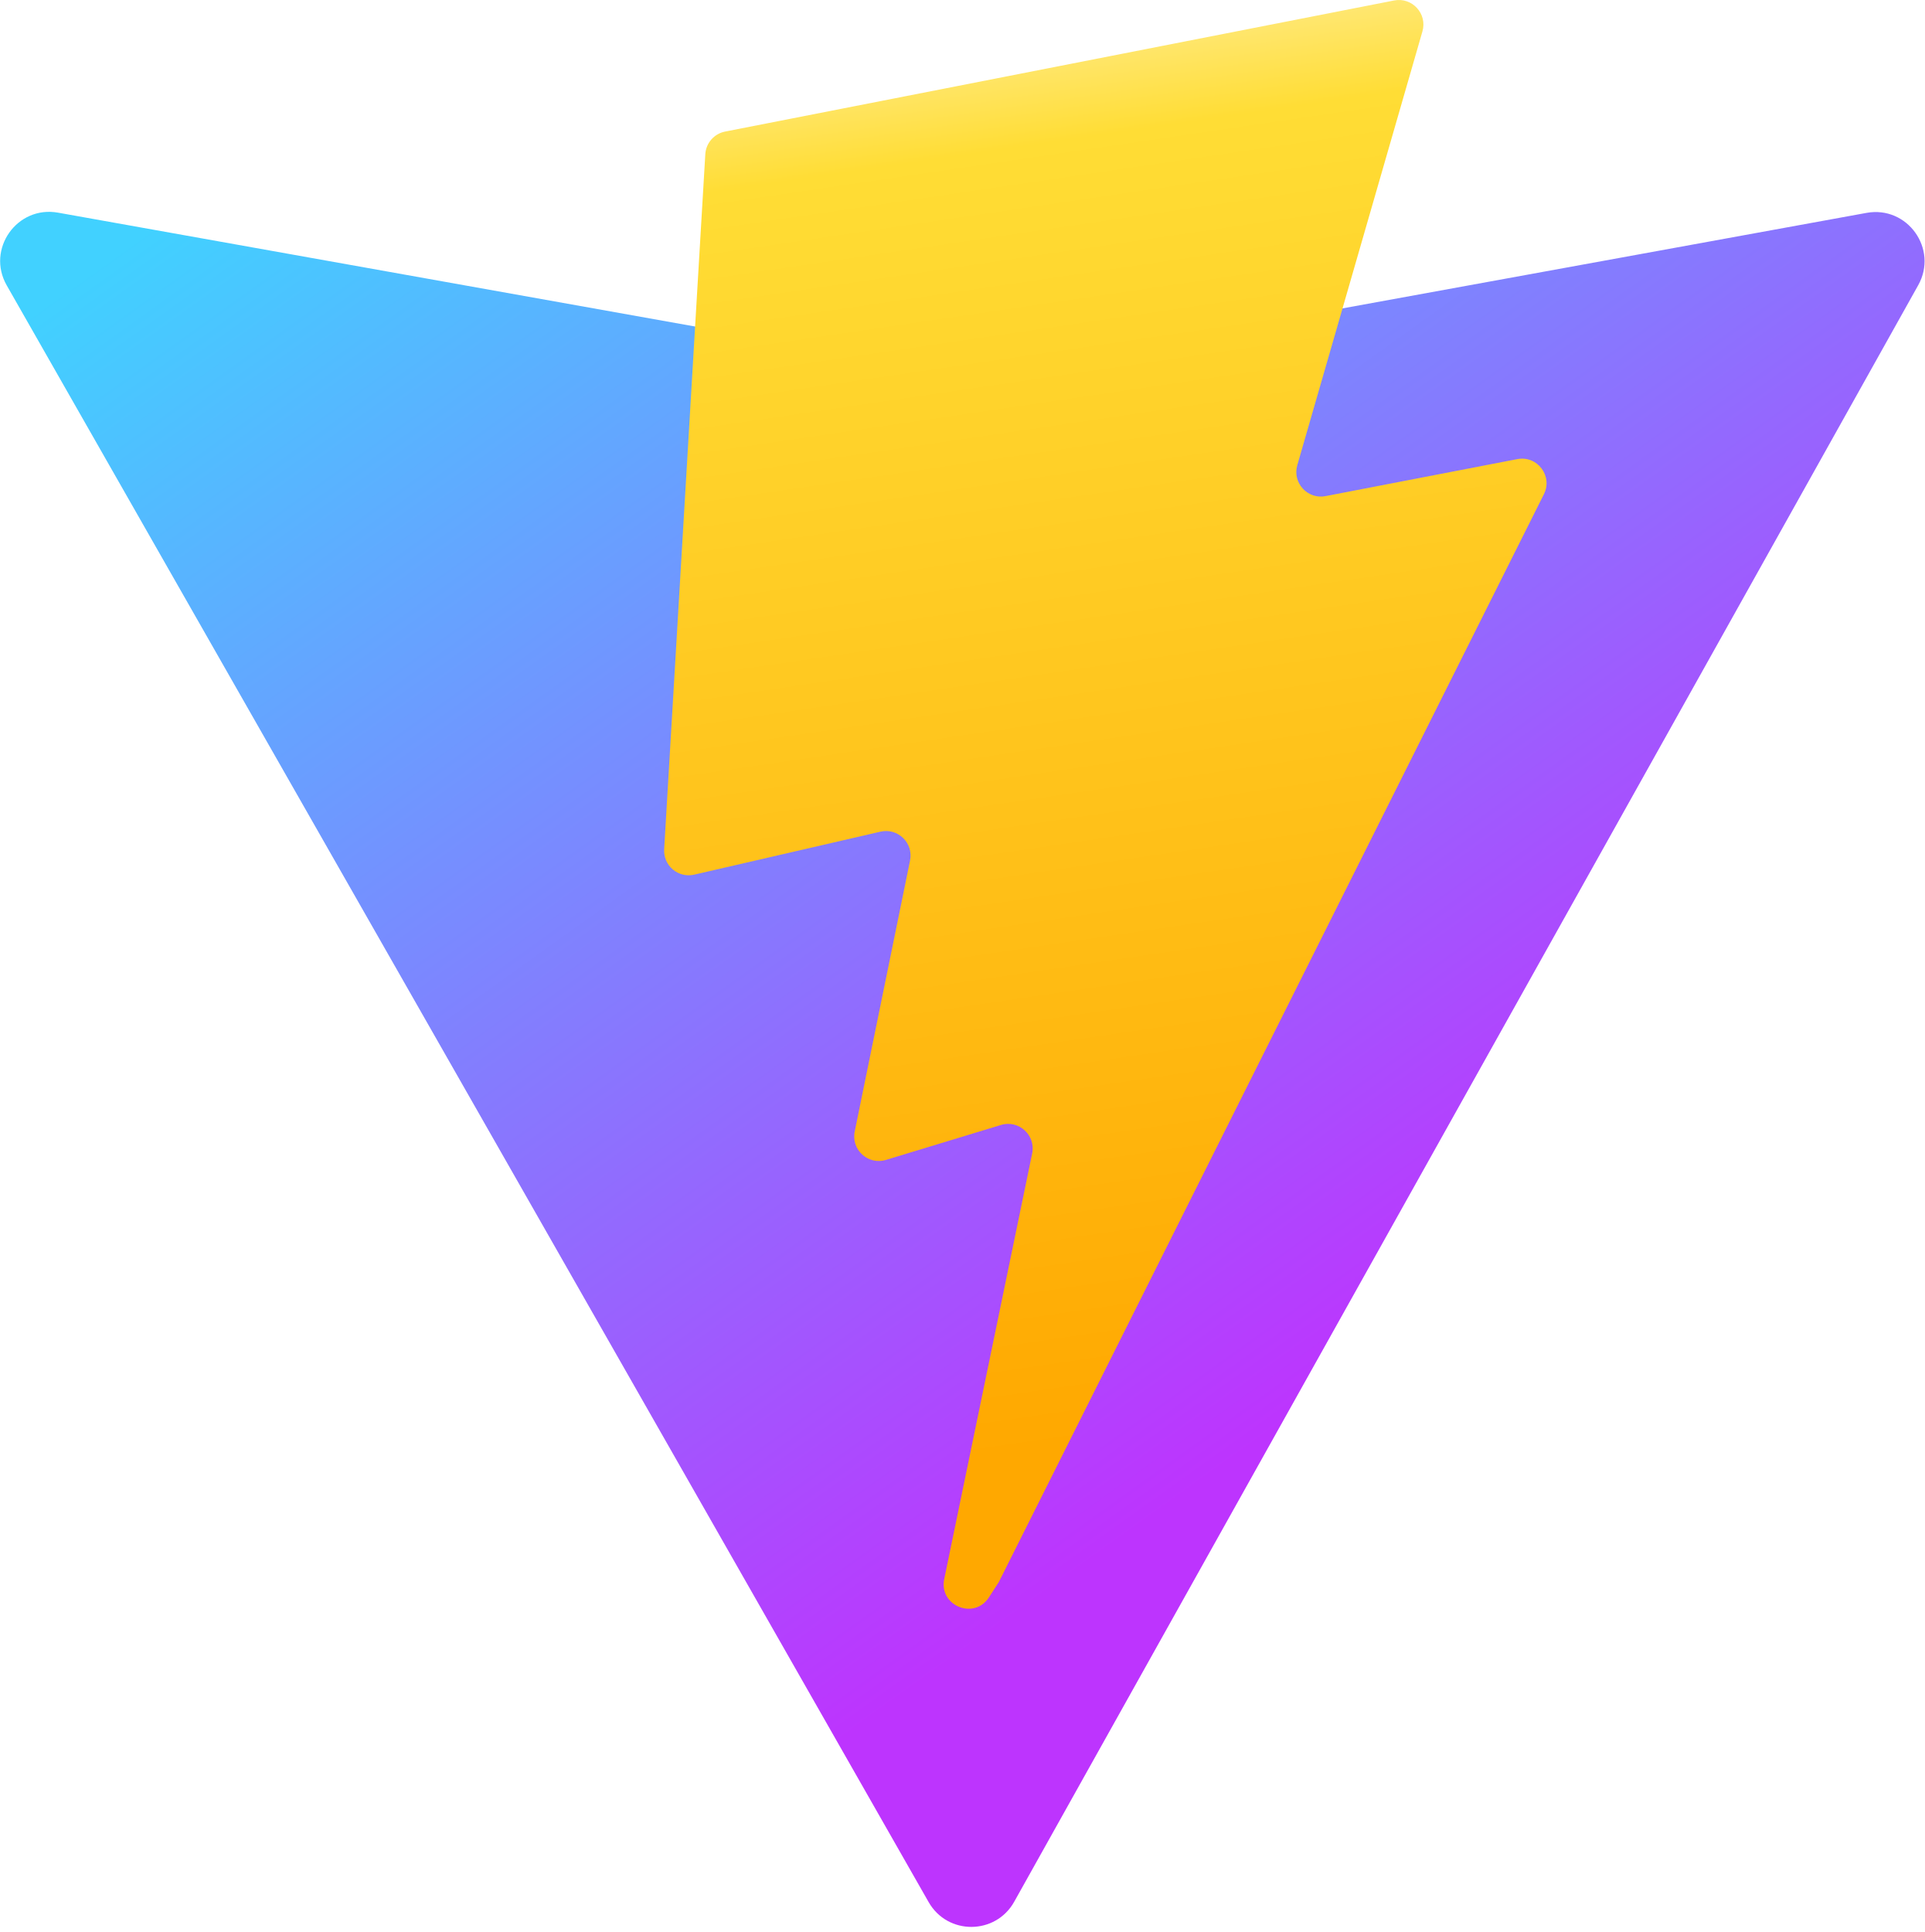
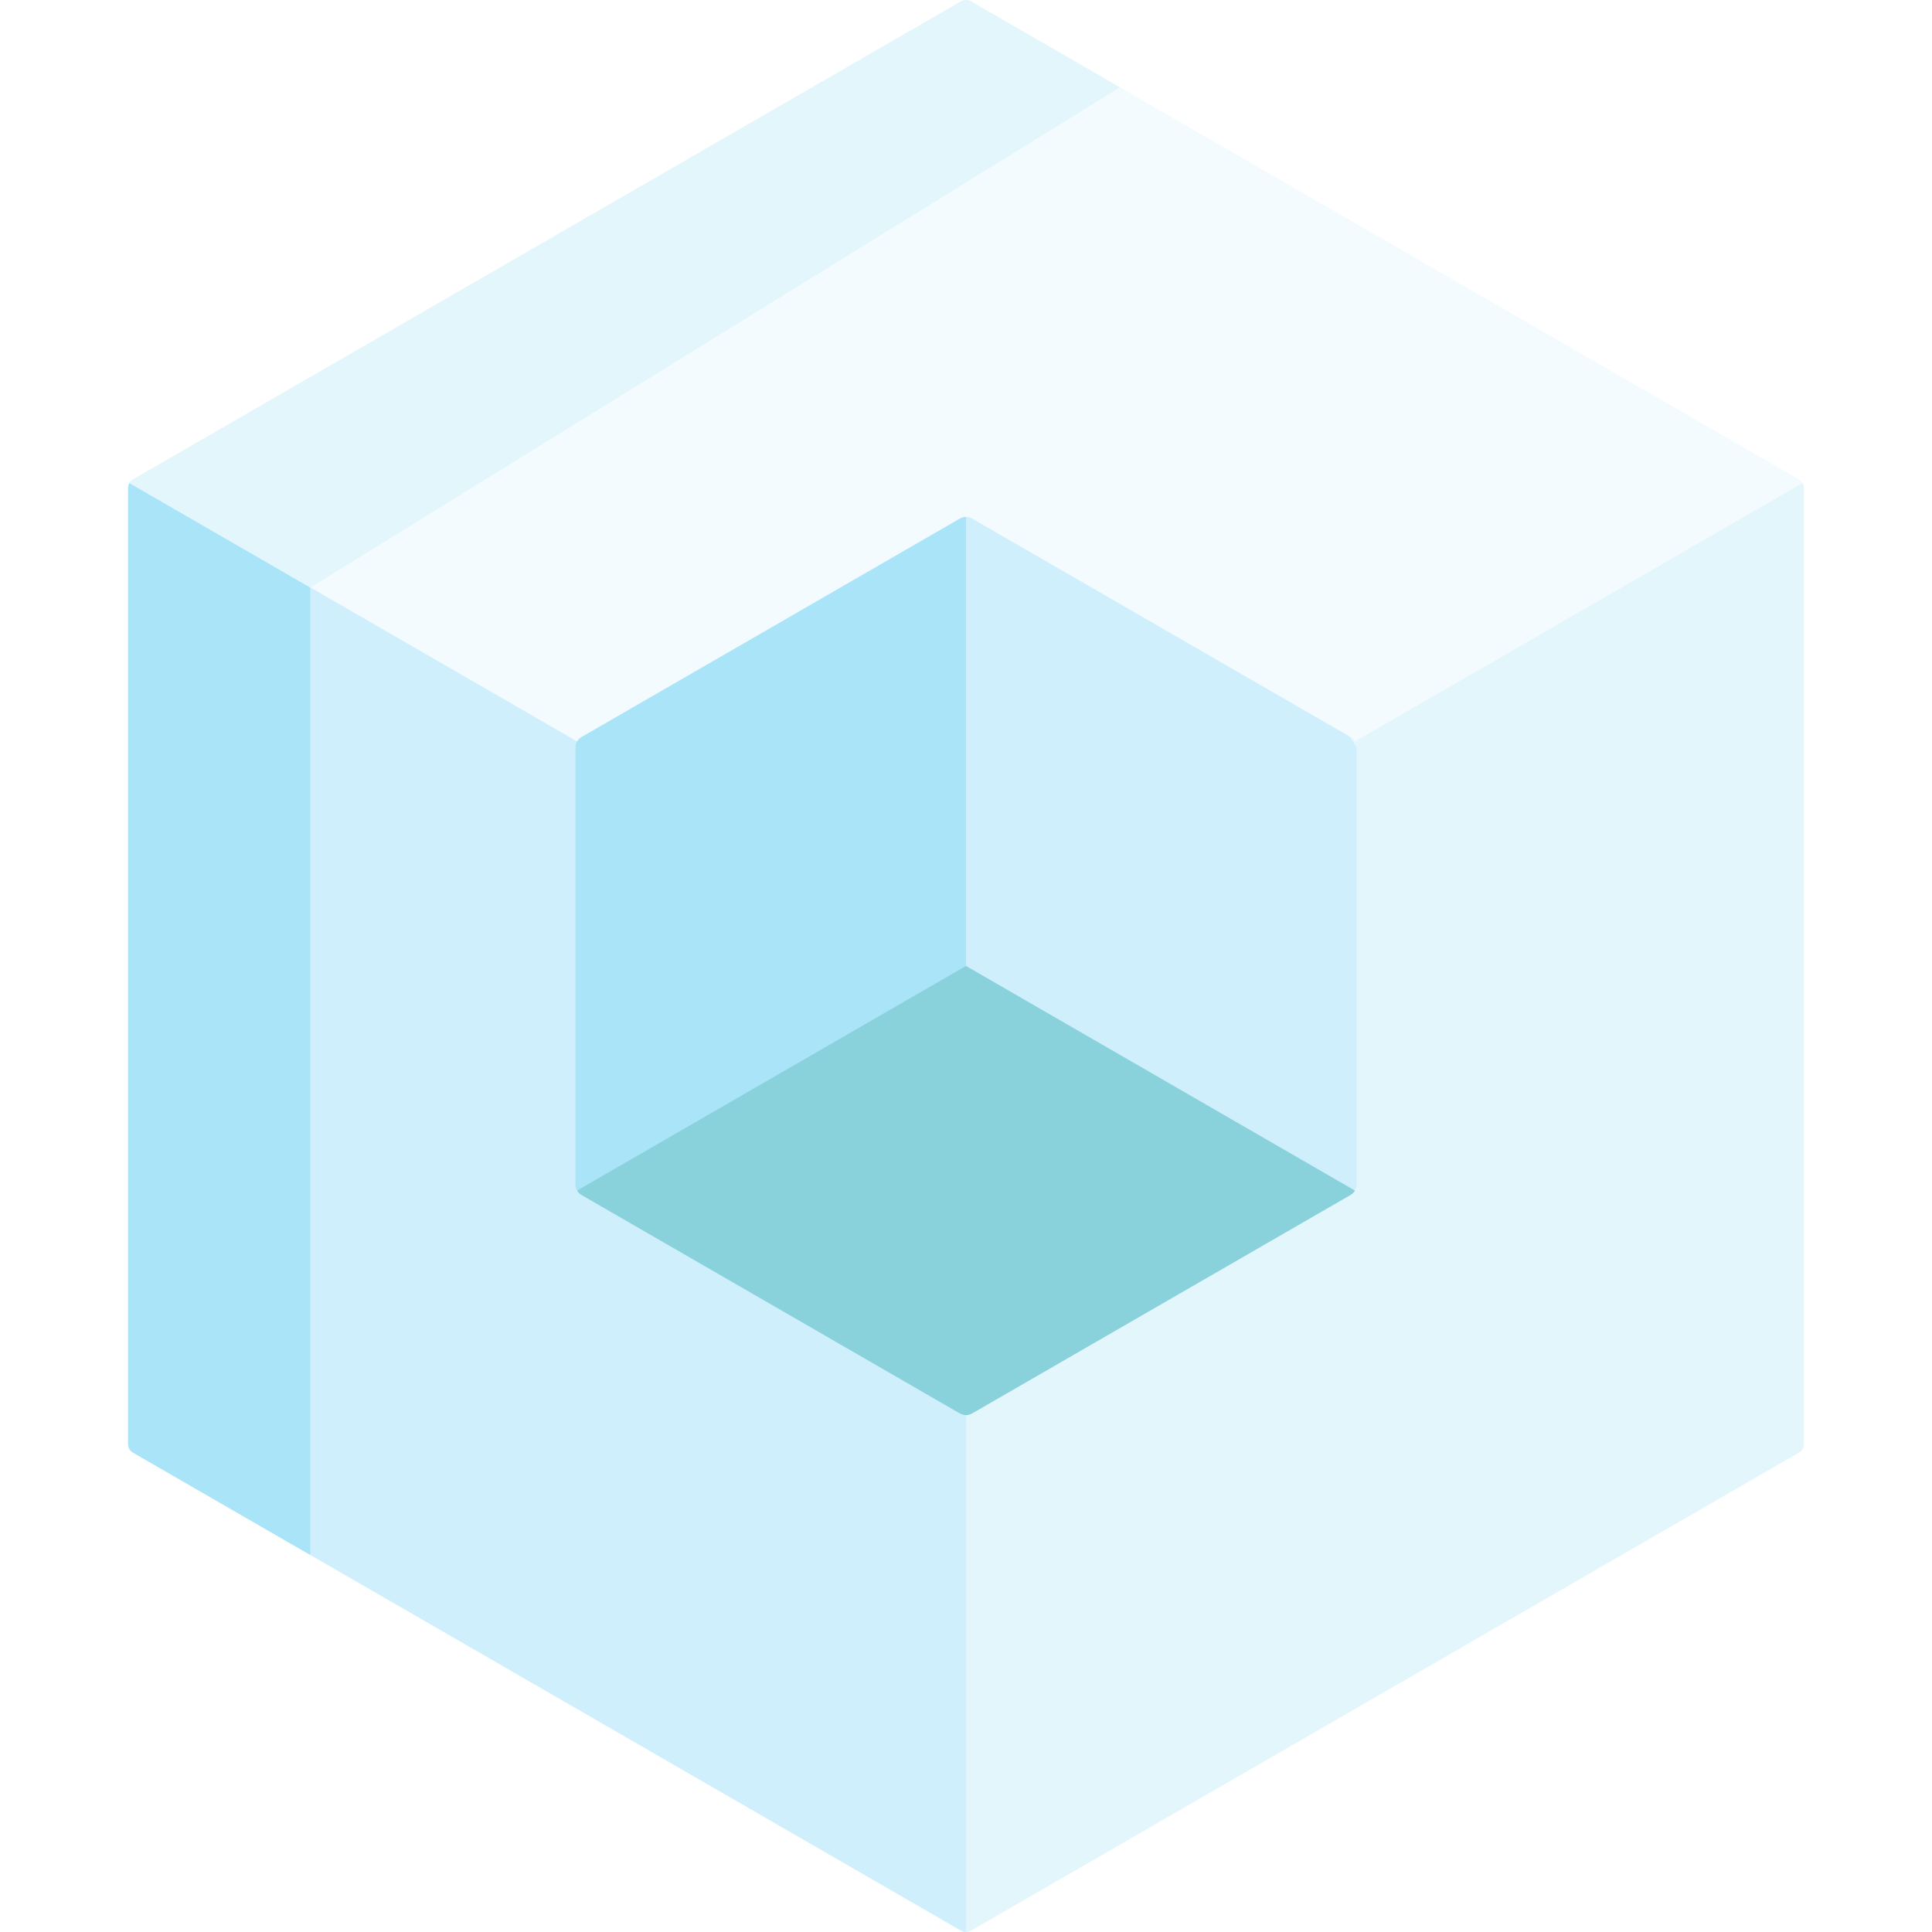
- <svg xmlns="http://www.w3.org/2000/svg" aria-hidden="true" role="img" class="iconify iconify--logos" width="31.88" height="32" preserveAspectRatio="xMidYMid meet" viewBox="0 0 256 257">
-   <defs>
-     <linearGradient id="IconifyId1813088fe1fbc01fb466" x1="-.828%" x2="57.636%" y1="7.652%" y2="78.411%">
-       <stop offset="0%" stop-color="#41D1FF" />
-       <stop offset="100%" stop-color="#BD34FE" />
-     </linearGradient>
-     <linearGradient id="IconifyId1813088fe1fbc01fb467" x1="43.376%" x2="50.316%" y1="2.242%" y2="89.03%">
-       <stop offset="0%" stop-color="#FFEA83" />
-       <stop offset="8.333%" stop-color="#FFDD35" />
-       <stop offset="100%" stop-color="#FFA800" />
-     </linearGradient>
-   </defs>
-   <path fill="url(#IconifyId1813088fe1fbc01fb466)" d="M255.153 37.938L134.897 252.976c-2.483 4.44-8.862 4.466-11.382.048L.875 37.958c-2.746-4.814 1.371-10.646 6.827-9.67l120.385 21.517a6.537 6.537 0 0 0 2.322-.004l117.867-21.483c5.438-.991 9.574 4.796 6.877 9.62Z" />
-   <path fill="url(#IconifyId1813088fe1fbc01fb467)" d="M185.432.063L96.44 17.501a3.268 3.268 0 0 0-2.634 3.014l-5.474 92.456a3.268 3.268 0 0 0 3.997 3.378l24.777-5.718c2.318-.535 4.413 1.507 3.936 3.838l-7.361 36.047c-.495 2.426 1.782 4.5 4.151 3.78l15.304-4.649c2.372-.72 4.652 1.36 4.15 3.788l-11.698 56.621c-.732 3.542 3.979 5.473 5.943 2.437l1.313-2.028l72.516-144.72c1.215-2.423-.88-5.186-3.54-4.672l-25.505 4.922c-2.396.462-4.435-1.77-3.759-4.114l16.646-57.705c.677-2.35-1.37-4.583-3.769-4.113Z" />
+ <svg xmlns="http://www.w3.org/2000/svg" id="Capa_1" enable-background="new 0 0 494.868 494.868" viewBox="0 0 494.868 494.868">
+   <g>
+     <path d="m247.434 132.398-3.144-26.596-74.851 17.916-29.315 39.538 7.27 28.182-40.897 30.224 6.237 76.299 35.07 6.997 46.586 4.335 43.662-32.475 9.382-29.4 21.806-11.013 2.836-68.613z" fill="#a9e4f9" />
+     <g>
+       <g id="XMLID_00000054240436023536196740000000703694194153040524_">
+         <g>
+           <g fill="#cfeffc">
+             <path d="m369.041 297.961c.018-.1.012-.188-.014-.265-.019.327-.016.434.014.265z" fill="#cfeffc" />
+             <path d="m347.064 189.918 13.555-40.523-93.038-33.321-20.147 16.324v115.02l-3.087 34.328 58.312 33.858 44.406-10.646c.27-.46 21.159-9.607 21.963-7.261.335-5.768 7.953-84.541 7.953-84.541z" fill="#cfeffc" />
+           </g>
+           <path d="m247.434 362.478c-.53 0-1.06-.14-1.53-.41l4.122-32.512-68.992-31.515-33.229 6.917c-.27-.46-.41-.98-.41-1.53v-111.99c0-.54.14-1.06.41-1.52v-.01-26.368l-83.415-47.467-31.236 7.644c-.22.38-.34.81-.34 1.26v244.92c0 .9.48 1.73 1.25 2.17l212.11 122.47c.39.22.82.33 1.26.33l12.218-22.938 8.438-85.032z" fill="#cfeffc" />
+           <path d="m461.714 123.718-47.681-14.604-81.745 58.309 15.186 24.016v111.99c0 .55-.14 1.07-.41 1.53l-40.334.513-62.383 37.312 3.087 19.695v132.39c.44 0 .87-.11 1.26-.33l212.11-122.47c.77-.44 1.25-1.27 1.25-2.17v-244.92c0-.451-.12-.881-.34-1.261z" fill="#e3f6fc" />
+         </g>
+       </g>
+     </g>
+     <g>
+       <path d="m79.462 150.08c0-.465.12-.908.34-1.301l29.133-7.357-44.545-25.349-31.236 7.644c-.22.38-.34.81-.34 1.26v244.92c0 .9.48 1.73 1.25 2.17l45.398 26.212z" fill="#a9e4f9" />
+     </g>
+     <path d="m248.694.338 212.11 122.46c.39.22.7.54.91.92l-114.65 66.2c-.26-.46-.64-.85-1.12-1.12l-96.98-55.99c-.47-.27-1-.41-1.53-.41s-1.06.14-1.53.41l-96.98 55.99c-.47.27-.86.66-1.12 1.11l-114.65-66.19c.21-.38.52-.7.91-.92l212.11-122.46c.78-.45 1.74-.45 2.52 0z" fill="#f3fbff" />
+     <path d="m286.862 22.374-38.168-22.036c-.78-.45-1.74-.45-2.52 0l-212.11 122.46c-.39.22-.7.54-.91.92l46.373 26.772z" fill="#e3f6fc" />
+     <path d="m247.434 362.478c-.53 0-1.06-.14-1.53-.41l-96.98-55.99c-.47-.28-.86-.66-1.12-1.12l99.63-57.54 99.63 57.54c-.26.46-.65.84-1.12 1.12l-96.98 55.99c-.47.27-1 .41-1.53.41z" fill="#81d9f8" style="fill: rgb(137, 210, 220);" />
+   </g>
</svg>
